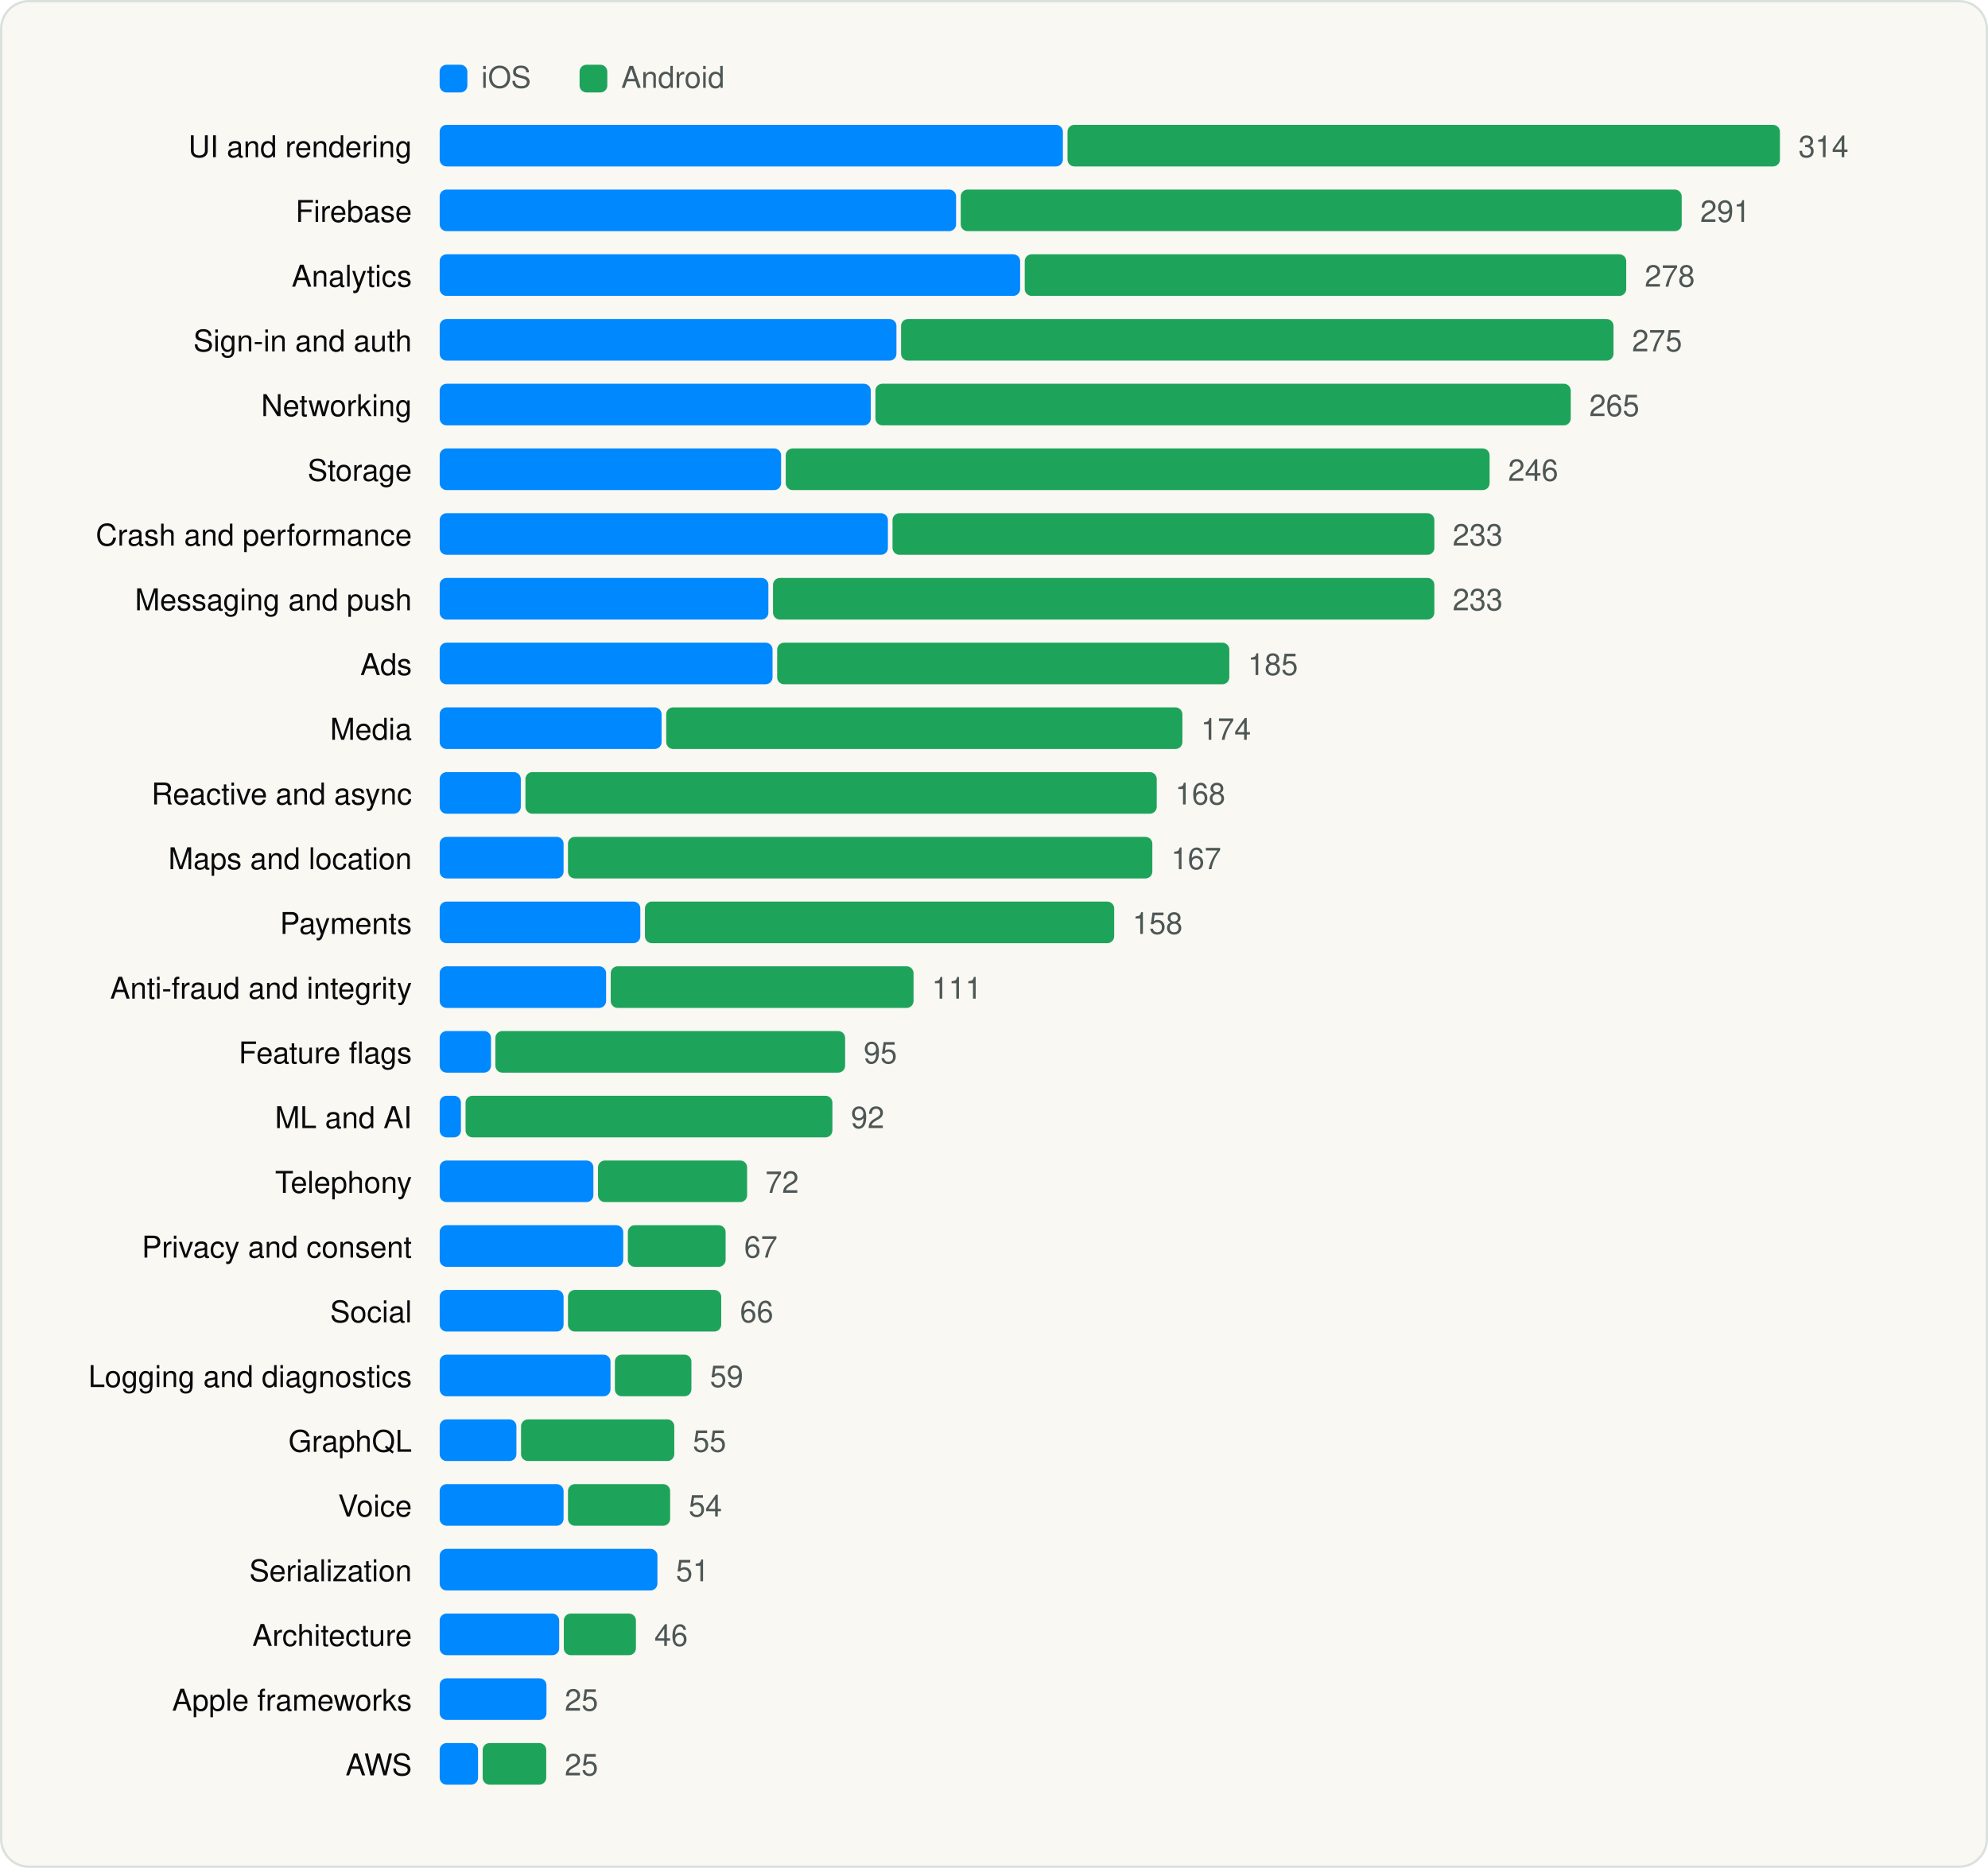
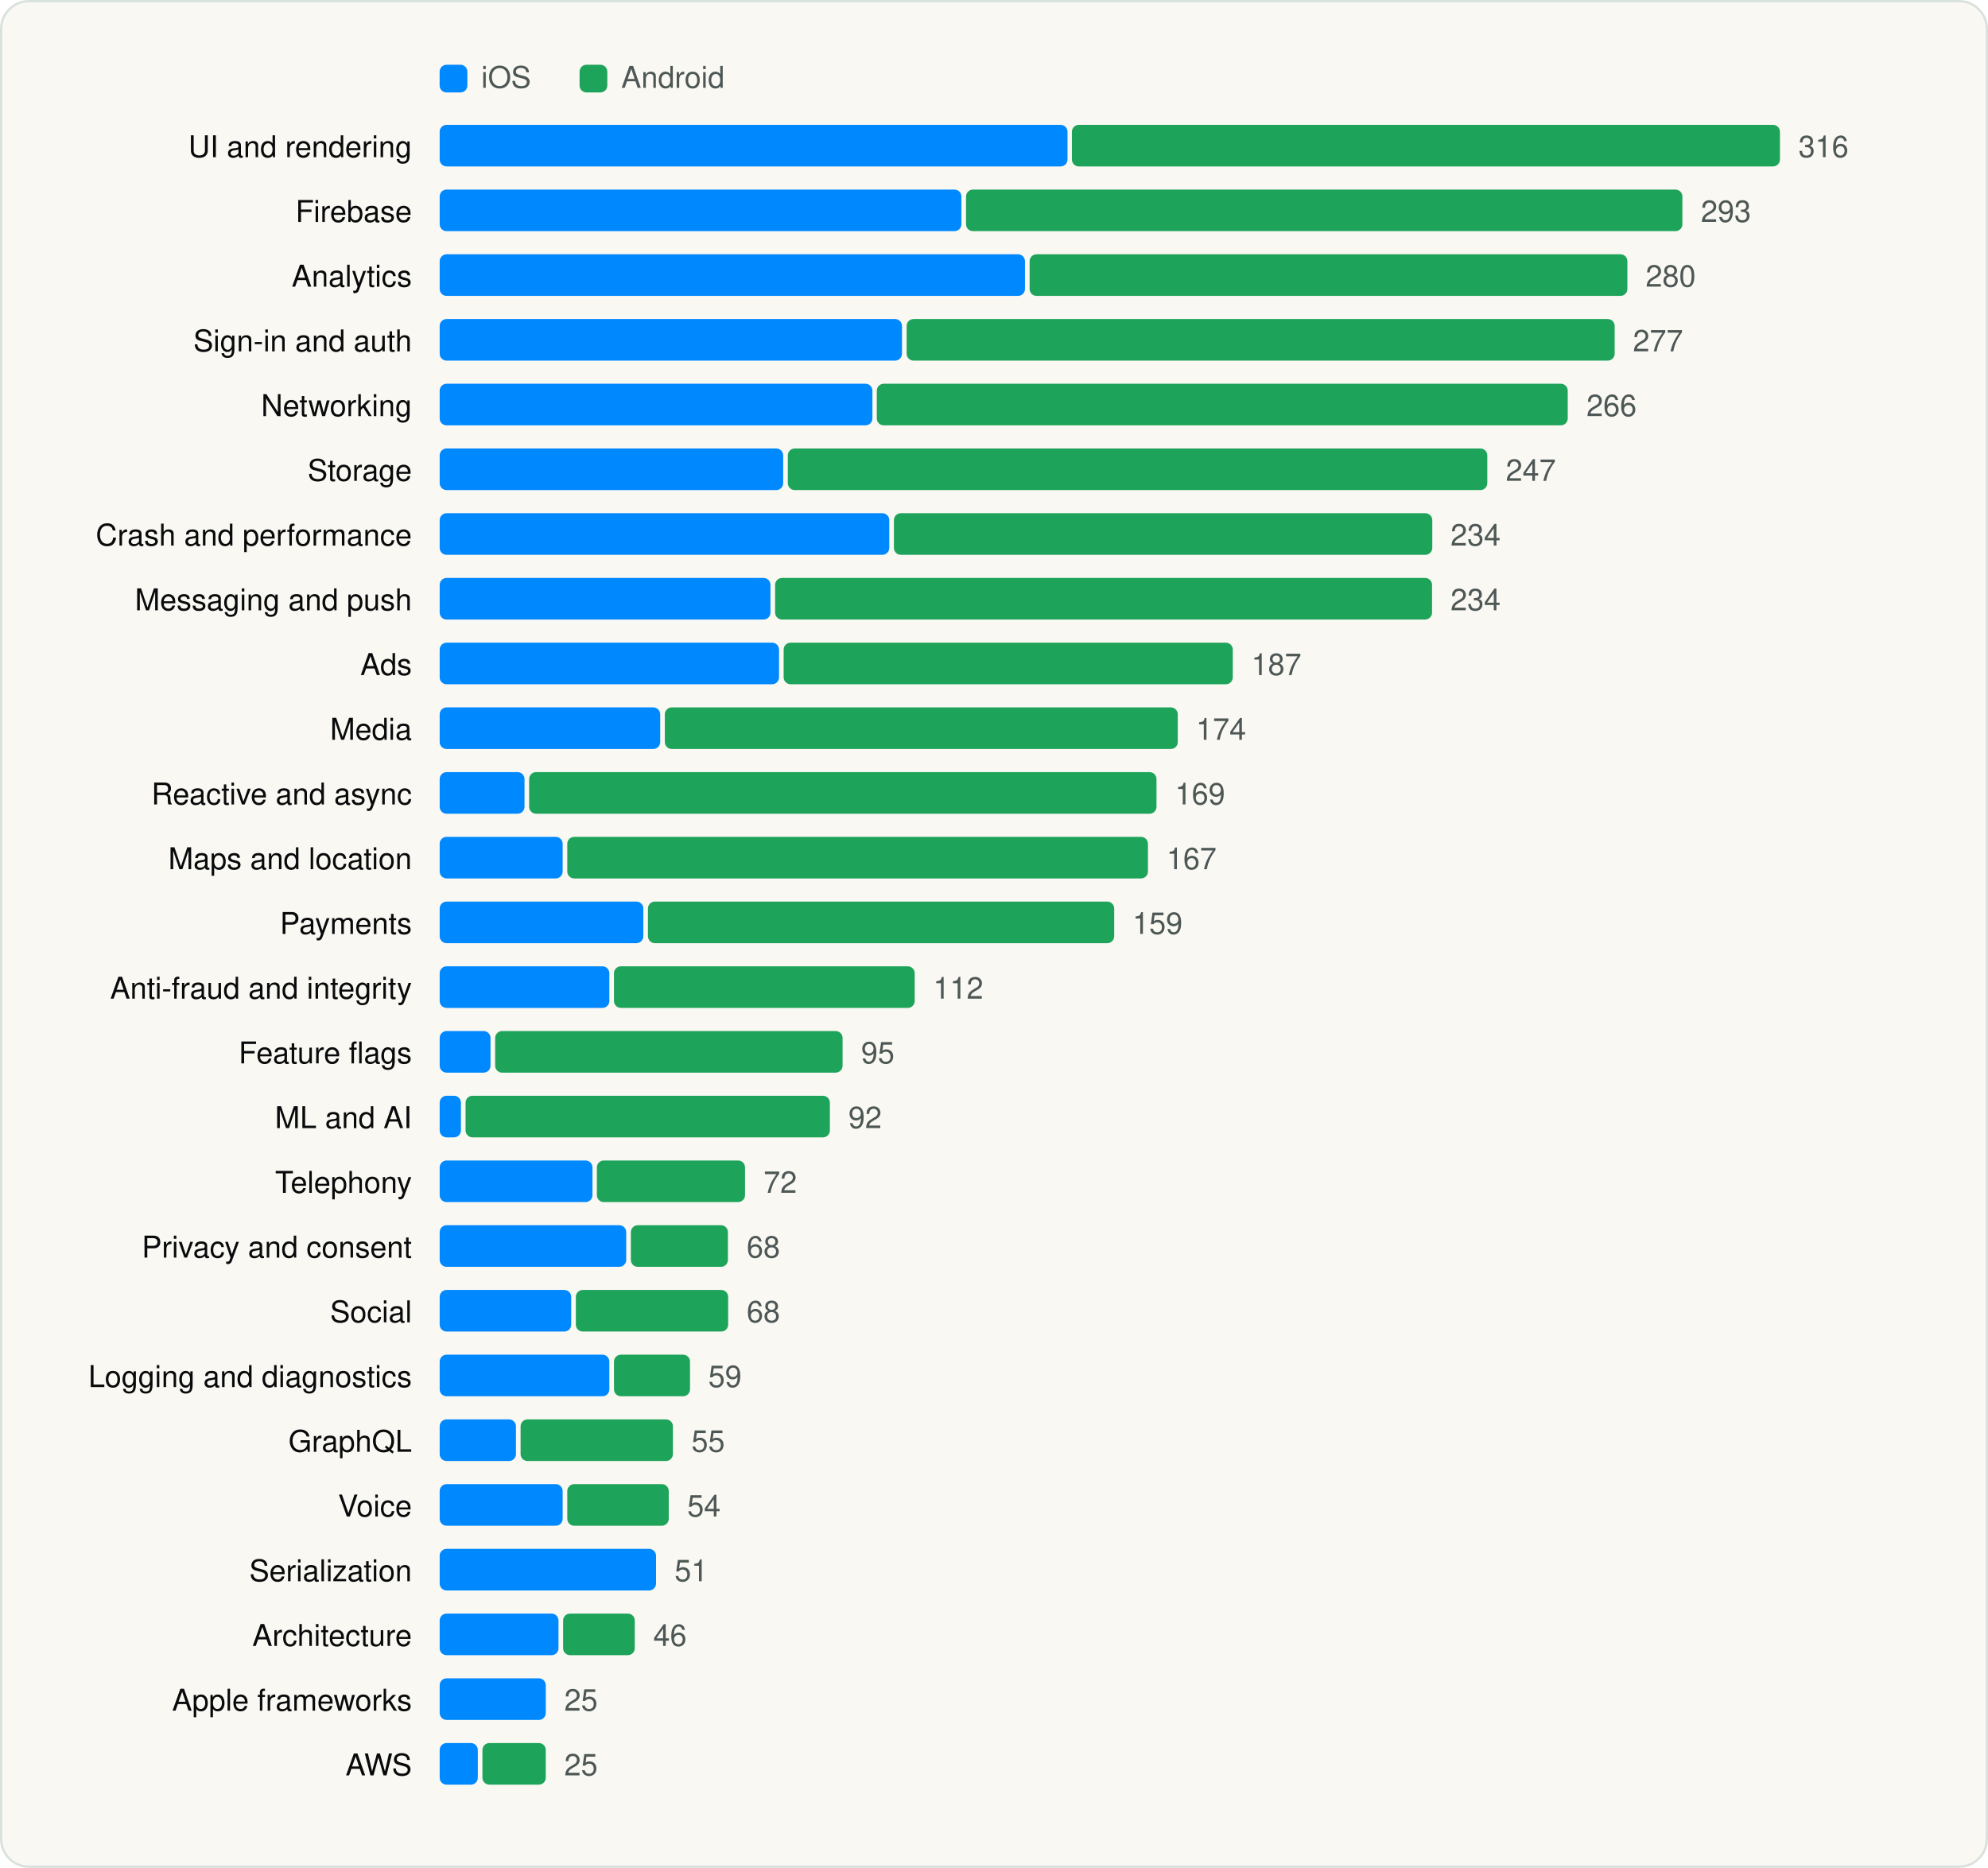
<svg xmlns="http://www.w3.org/2000/svg" viewBox="0 0 860 808" width="860" height="808" role="img" aria-label="SDK categories" font-family="Geist, -apple-system, BlinkMacSystemFont, 'Segoe UI', Helvetica, Arial, sans-serif">
  <rect x="0.5" y="0.5" width="859" height="807" rx="12" fill="#FAF8F3" stroke="#D9E1DD" />
  <g transform="translate(20 20)">
    <rect x="170.18" y="8" width="12" height="12" rx="3" fill="#0088FF" />
    <text x="188.18" y="18" font-size="13" fill="#4D5755">iOS</text>
    <rect x="230.72" y="8" width="12" height="12" rx="3" fill="#1EA45A" />
    <text x="248.72" y="18" font-size="13" fill="#4D5755">Android</text>
    <text x="158.18" y="48" font-size="13" text-anchor="end" fill="#090A0B">UI and rendering</text>
-     <rect x="170.2" y="34" width="269.6" height="18" rx="3" fill="#0088FF" />
-     <rect x="441.8" y="34" width="308.2" height="18" rx="3" fill="#1EA45A" />
-     <text x="758.0" y="48" font-size="13" fill="#4D5755">314</text>
+     <rect x="170.2" y="34" width="271.6" height="18" rx="3" fill="#0088FF" />
+     <rect x="443.7" y="34" width="306.3" height="18" rx="3" fill="#1EA45A" />
+     <text x="758.0" y="48" font-size="13" fill="#4D5755">316</text>
    <text x="158.18" y="76" font-size="13" text-anchor="end" fill="#090A0B">Firebase</text>
-     <rect x="170.2" y="62" width="223.4" height="18" rx="3" fill="#0088FF" />
-     <rect x="395.6" y="62" width="311.9" height="18" rx="3" fill="#1EA45A" />
-     <text x="715.5" y="76" font-size="13" fill="#4D5755">291</text>
+     <rect x="170.2" y="62" width="225.7" height="18" rx="3" fill="#0088FF" />
+     <rect x="397.9" y="62" width="309.9" height="18" rx="3" fill="#1EA45A" />
+     <text x="715.8" y="76" font-size="13" fill="#4D5755">293</text>
    <text x="158.18" y="104" font-size="13" text-anchor="end" fill="#090A0B">Analytics</text>
-     <rect x="170.2" y="90" width="251.1" height="18" rx="3" fill="#0088FF" />
-     <rect x="423.3" y="90" width="260.2" height="18" rx="3" fill="#1EA45A" />
-     <text x="691.5" y="104" font-size="13" fill="#4D5755">278</text>
+     <rect x="170.2" y="90" width="253.2" height="18" rx="3" fill="#0088FF" />
+     <rect x="425.4" y="90" width="258.6" height="18" rx="3" fill="#1EA45A" />
+     <text x="691.9" y="104" font-size="13" fill="#4D5755">280</text>
    <text x="158.18" y="132" font-size="13" text-anchor="end" fill="#090A0B">Sign-in and auth</text>
-     <rect x="170.2" y="118" width="197.6" height="18" rx="3" fill="#0088FF" />
-     <rect x="369.8" y="118" width="308.2" height="18" rx="3" fill="#1EA45A" />
-     <text x="686.0" y="132" font-size="13" fill="#4D5755">275</text>
+     <rect x="170.2" y="118" width="200.0" height="18" rx="3" fill="#0088FF" />
+     <rect x="372.2" y="118" width="306.3" height="18" rx="3" fill="#1EA45A" />
+     <text x="686.4" y="132" font-size="13" fill="#4D5755">277</text>
    <text x="158.18" y="160" font-size="13" text-anchor="end" fill="#090A0B">Networking</text>
-     <rect x="170.2" y="146" width="186.5" height="18" rx="3" fill="#0088FF" />
-     <rect x="358.7" y="146" width="300.8" height="18" rx="3" fill="#1EA45A" />
-     <text x="667.5" y="160" font-size="13" fill="#4D5755">265</text>
+     <rect x="170.2" y="146" width="187.2" height="18" rx="3" fill="#0088FF" />
+     <rect x="359.3" y="146" width="298.9" height="18" rx="3" fill="#1EA45A" />
+     <text x="666.3" y="160" font-size="13" fill="#4D5755">266</text>
    <text x="158.18" y="188" font-size="13" text-anchor="end" fill="#090A0B">Storage</text>
-     <rect x="170.2" y="174" width="147.7" height="18" rx="3" fill="#0088FF" />
-     <rect x="319.9" y="174" width="304.5" height="18" rx="3" fill="#1EA45A" />
-     <text x="632.4" y="188" font-size="13" fill="#4D5755">246</text>
+     <rect x="170.2" y="174" width="148.6" height="18" rx="3" fill="#0088FF" />
+     <rect x="320.8" y="174" width="302.6" height="18" rx="3" fill="#1EA45A" />
+     <text x="631.4" y="188" font-size="13" fill="#4D5755">247</text>
    <text x="158.18" y="216" font-size="13" text-anchor="end" fill="#090A0B">Crash and performance</text>
-     <rect x="170.2" y="202" width="193.9" height="18" rx="3" fill="#0088FF" />
-     <rect x="366.1" y="202" width="234.4" height="18" rx="3" fill="#1EA45A" />
-     <text x="608.4" y="216" font-size="13" fill="#4D5755">233</text>
+     <rect x="170.2" y="202" width="194.5" height="18" rx="3" fill="#0088FF" />
+     <rect x="366.7" y="202" width="232.9" height="18" rx="3" fill="#1EA45A" />
+     <text x="607.5" y="216" font-size="13" fill="#4D5755">234</text>
    <text x="158.18" y="244" font-size="13" text-anchor="end" fill="#090A0B">Messaging and push</text>
-     <rect x="170.2" y="230" width="142.2" height="18" rx="3" fill="#0088FF" />
-     <rect x="314.4" y="230" width="286.1" height="18" rx="3" fill="#1EA45A" />
-     <text x="608.4" y="244" font-size="13" fill="#4D5755">233</text>
+     <rect x="170.2" y="230" width="143.1" height="18" rx="3" fill="#0088FF" />
+     <rect x="315.3" y="230" width="284.2" height="18" rx="3" fill="#1EA45A" />
+     <text x="607.5" y="244" font-size="13" fill="#4D5755">234</text>
    <text x="158.18" y="272" font-size="13" text-anchor="end" fill="#090A0B">Ads</text>
-     <rect x="170.2" y="258" width="144.0" height="18" rx="3" fill="#0088FF" />
-     <rect x="316.2" y="258" width="195.6" height="18" rx="3" fill="#1EA45A" />
-     <text x="519.8" y="272" font-size="13" fill="#4D5755">185</text>
+     <rect x="170.2" y="258" width="146.8" height="18" rx="3" fill="#0088FF" />
+     <rect x="319.0" y="258" width="194.3" height="18" rx="3" fill="#1EA45A" />
+     <text x="521.3" y="272" font-size="13" fill="#4D5755">187</text>
    <text x="158.18" y="300" font-size="13" text-anchor="end" fill="#090A0B">Media</text>
-     <rect x="170.2" y="286" width="96.0" height="18" rx="3" fill="#0088FF" />
-     <rect x="268.2" y="286" width="223.3" height="18" rx="3" fill="#1EA45A" />
-     <text x="499.5" y="300" font-size="13" fill="#4D5755">174</text>
+     <rect x="170.2" y="286" width="95.4" height="18" rx="3" fill="#0088FF" />
+     <rect x="267.6" y="286" width="221.9" height="18" rx="3" fill="#1EA45A" />
+     <text x="497.4" y="300" font-size="13" fill="#4D5755">174</text>
    <text x="158.18" y="328" font-size="13" text-anchor="end" fill="#090A0B">Reactive and async</text>
-     <rect x="170.2" y="314" width="35.1" height="18" rx="3" fill="#0088FF" />
-     <rect x="207.3" y="314" width="273.1" height="18" rx="3" fill="#1EA45A" />
-     <text x="488.4" y="328" font-size="13" fill="#4D5755">168</text>
+     <rect x="170.2" y="314" width="36.7" height="18" rx="3" fill="#0088FF" />
+     <rect x="208.9" y="314" width="271.4" height="18" rx="3" fill="#1EA45A" />
+     <text x="488.3" y="328" font-size="13" fill="#4D5755">169</text>
    <text x="158.18" y="356" font-size="13" text-anchor="end" fill="#090A0B">Maps and location</text>
-     <rect x="170.2" y="342" width="53.6" height="18" rx="3" fill="#0088FF" />
-     <rect x="225.7" y="342" width="252.8" height="18" rx="3" fill="#1EA45A" />
-     <text x="486.6" y="356" font-size="13" fill="#4D5755">167</text>
+     <rect x="170.2" y="342" width="53.2" height="18" rx="3" fill="#0088FF" />
+     <rect x="225.4" y="342" width="251.2" height="18" rx="3" fill="#1EA45A" />
+     <text x="484.6" y="356" font-size="13" fill="#4D5755">167</text>
    <text x="158.18" y="384" font-size="13" text-anchor="end" fill="#090A0B">Payments</text>
-     <rect x="170.2" y="370" width="86.8" height="18" rx="3" fill="#0088FF" />
-     <rect x="259.0" y="370" width="203.0" height="18" rx="3" fill="#1EA45A" />
-     <text x="469.9" y="384" font-size="13" fill="#4D5755">158</text>
+     <rect x="170.2" y="370" width="88.1" height="18" rx="3" fill="#0088FF" />
+     <rect x="260.3" y="370" width="201.7" height="18" rx="3" fill="#1EA45A" />
+     <text x="469.9" y="384" font-size="13" fill="#4D5755">159</text>
    <text x="158.18" y="412" font-size="13" text-anchor="end" fill="#090A0B">Anti-fraud and integrity</text>
-     <rect x="170.2" y="398" width="72.0" height="18" rx="3" fill="#0088FF" />
-     <rect x="244.2" y="398" width="131.0" height="18" rx="3" fill="#1EA45A" />
-     <text x="383.1" y="412" font-size="13" fill="#4D5755">111</text>
+     <rect x="170.2" y="398" width="73.4" height="18" rx="3" fill="#0088FF" />
+     <rect x="245.6" y="398" width="130.1" height="18" rx="3" fill="#1EA45A" />
+     <text x="383.7" y="412" font-size="13" fill="#4D5755">112</text>
    <text x="158.18" y="440" font-size="13" text-anchor="end" fill="#090A0B">Feature flags</text>
-     <rect x="170.2" y="426" width="22.2" height="18" rx="3" fill="#0088FF" />
-     <rect x="194.3" y="426" width="151.3" height="18" rx="3" fill="#1EA45A" />
-     <text x="353.6" y="440" font-size="13" fill="#4D5755">95</text>
+     <rect x="170.2" y="426" width="22.0" height="18" rx="3" fill="#0088FF" />
+     <rect x="194.2" y="426" width="150.3" height="18" rx="3" fill="#1EA45A" />
+     <text x="352.5" y="440" font-size="13" fill="#4D5755">95</text>
    <text x="158.18" y="468" font-size="13" text-anchor="end" fill="#090A0B">ML and AI</text>
    <rect x="170.2" y="454" width="9.2" height="18" rx="3" fill="#0088FF" />
-     <rect x="181.4" y="454" width="158.7" height="18" rx="3" fill="#1EA45A" />
-     <text x="348.1" y="468" font-size="13" fill="#4D5755">92</text>
+     <rect x="181.4" y="454" width="157.6" height="18" rx="3" fill="#1EA45A" />
+     <text x="347.0" y="468" font-size="13" fill="#4D5755">92</text>
    <text x="158.18" y="496" font-size="13" text-anchor="end" fill="#090A0B">Telephony</text>
-     <rect x="170.2" y="482" width="66.5" height="18" rx="3" fill="#0088FF" />
-     <rect x="238.7" y="482" width="64.5" height="18" rx="3" fill="#1EA45A" />
-     <text x="311.1" y="496" font-size="13" fill="#4D5755">72</text>
+     <rect x="170.2" y="482" width="66.1" height="18" rx="3" fill="#0088FF" />
+     <rect x="238.2" y="482" width="64.1" height="18" rx="3" fill="#1EA45A" />
+     <text x="310.3" y="496" font-size="13" fill="#4D5755">72</text>
    <text x="158.18" y="524" font-size="13" text-anchor="end" fill="#090A0B">Privacy and consent</text>
-     <rect x="170.2" y="510" width="79.4" height="18" rx="3" fill="#0088FF" />
-     <rect x="251.6" y="510" width="42.3" height="18" rx="3" fill="#1EA45A" />
-     <text x="301.9" y="524" font-size="13" fill="#4D5755">67</text>
+     <rect x="170.2" y="510" width="80.7" height="18" rx="3" fill="#0088FF" />
+     <rect x="252.9" y="510" width="42.0" height="18" rx="3" fill="#1EA45A" />
+     <text x="303.0" y="524" font-size="13" fill="#4D5755">68</text>
    <text x="158.18" y="552" font-size="13" text-anchor="end" fill="#090A0B">Social</text>
-     <rect x="170.2" y="538" width="53.6" height="18" rx="3" fill="#0088FF" />
-     <rect x="225.7" y="538" width="66.3" height="18" rx="3" fill="#1EA45A" />
-     <text x="300.1" y="552" font-size="13" fill="#4D5755">66</text>
+     <rect x="170.2" y="538" width="56.9" height="18" rx="3" fill="#0088FF" />
+     <rect x="229.1" y="538" width="65.9" height="18" rx="3" fill="#1EA45A" />
+     <text x="303.0" y="552" font-size="13" fill="#4D5755">68</text>
    <text x="158.18" y="580" font-size="13" text-anchor="end" fill="#090A0B">Logging and diagnostics</text>
-     <rect x="170.2" y="566" width="73.9" height="18" rx="3" fill="#0088FF" />
-     <rect x="246.0" y="566" width="33.1" height="18" rx="3" fill="#1EA45A" />
-     <text x="287.1" y="580" font-size="13" fill="#4D5755">59</text>
+     <rect x="170.2" y="566" width="73.4" height="18" rx="3" fill="#0088FF" />
+     <rect x="245.6" y="566" width="32.9" height="18" rx="3" fill="#1EA45A" />
+     <text x="286.4" y="580" font-size="13" fill="#4D5755">59</text>
    <text x="158.18" y="608" font-size="13" text-anchor="end" fill="#090A0B">GraphQL</text>
-     <rect x="170.2" y="594" width="33.2" height="18" rx="3" fill="#0088FF" />
-     <rect x="205.4" y="594" width="66.3" height="18" rx="3" fill="#1EA45A" />
-     <text x="279.7" y="608" font-size="13" fill="#4D5755">55</text>
+     <rect x="170.2" y="594" width="33.0" height="18" rx="3" fill="#0088FF" />
+     <rect x="205.2" y="594" width="65.9" height="18" rx="3" fill="#1EA45A" />
+     <text x="279.1" y="608" font-size="13" fill="#4D5755">55</text>
    <text x="158.18" y="636" font-size="13" text-anchor="end" fill="#090A0B">Voice</text>
-     <rect x="170.2" y="622" width="53.6" height="18" rx="3" fill="#0088FF" />
-     <rect x="225.7" y="622" width="44.2" height="18" rx="3" fill="#1EA45A" />
-     <text x="277.9" y="636" font-size="13" fill="#4D5755">54</text>
+     <rect x="170.2" y="622" width="53.2" height="18" rx="3" fill="#0088FF" />
+     <rect x="225.4" y="622" width="43.9" height="18" rx="3" fill="#1EA45A" />
+     <text x="277.3" y="636" font-size="13" fill="#4D5755">54</text>
    <text x="158.18" y="664" font-size="13" text-anchor="end" fill="#090A0B">Serialization</text>
-     <rect x="170.2" y="650" width="94.2" height="18" rx="3" fill="#0088FF" />
-     <text x="272.4" y="664" font-size="13" fill="#4D5755">51</text>
+     <rect x="170.2" y="650" width="93.6" height="18" rx="3" fill="#0088FF" />
+     <text x="271.8" y="664" font-size="13" fill="#4D5755">51</text>
    <text x="158.18" y="692" font-size="13" text-anchor="end" fill="#090A0B">Architecture</text>
-     <rect x="170.2" y="678" width="51.7" height="18" rx="3" fill="#0088FF" />
-     <rect x="223.9" y="678" width="31.2" height="18" rx="3" fill="#1EA45A" />
-     <text x="263.1" y="692" font-size="13" fill="#4D5755">46</text>
+     <rect x="170.2" y="678" width="51.4" height="18" rx="3" fill="#0088FF" />
+     <rect x="223.6" y="678" width="31.0" height="18" rx="3" fill="#1EA45A" />
+     <text x="262.6" y="692" font-size="13" fill="#4D5755">46</text>
    <text x="158.18" y="720" font-size="13" text-anchor="end" fill="#090A0B">Apple frameworks</text>
-     <rect x="170.2" y="706" width="46.2" height="18" rx="3" fill="#0088FF" />
-     <text x="224.3" y="720" font-size="13" fill="#4D5755">25</text>
+     <rect x="170.2" y="706" width="45.9" height="18" rx="3" fill="#0088FF" />
+     <text x="224.1" y="720" font-size="13" fill="#4D5755">25</text>
    <text x="158.18" y="748" font-size="13" text-anchor="end" fill="#090A0B">AWS</text>
-     <rect x="170.2" y="734" width="16.6" height="18" rx="3" fill="#0088FF" />
-     <rect x="188.8" y="734" width="27.5" height="18" rx="3" fill="#1EA45A" />
-     <text x="224.3" y="748" font-size="13" fill="#4D5755">25</text>
+     <rect x="170.2" y="734" width="16.5" height="18" rx="3" fill="#0088FF" />
+     <rect x="188.7" y="734" width="27.4" height="18" rx="3" fill="#1EA45A" />
+     <text x="224.1" y="748" font-size="13" fill="#4D5755">25</text>
  </g>
</svg>
